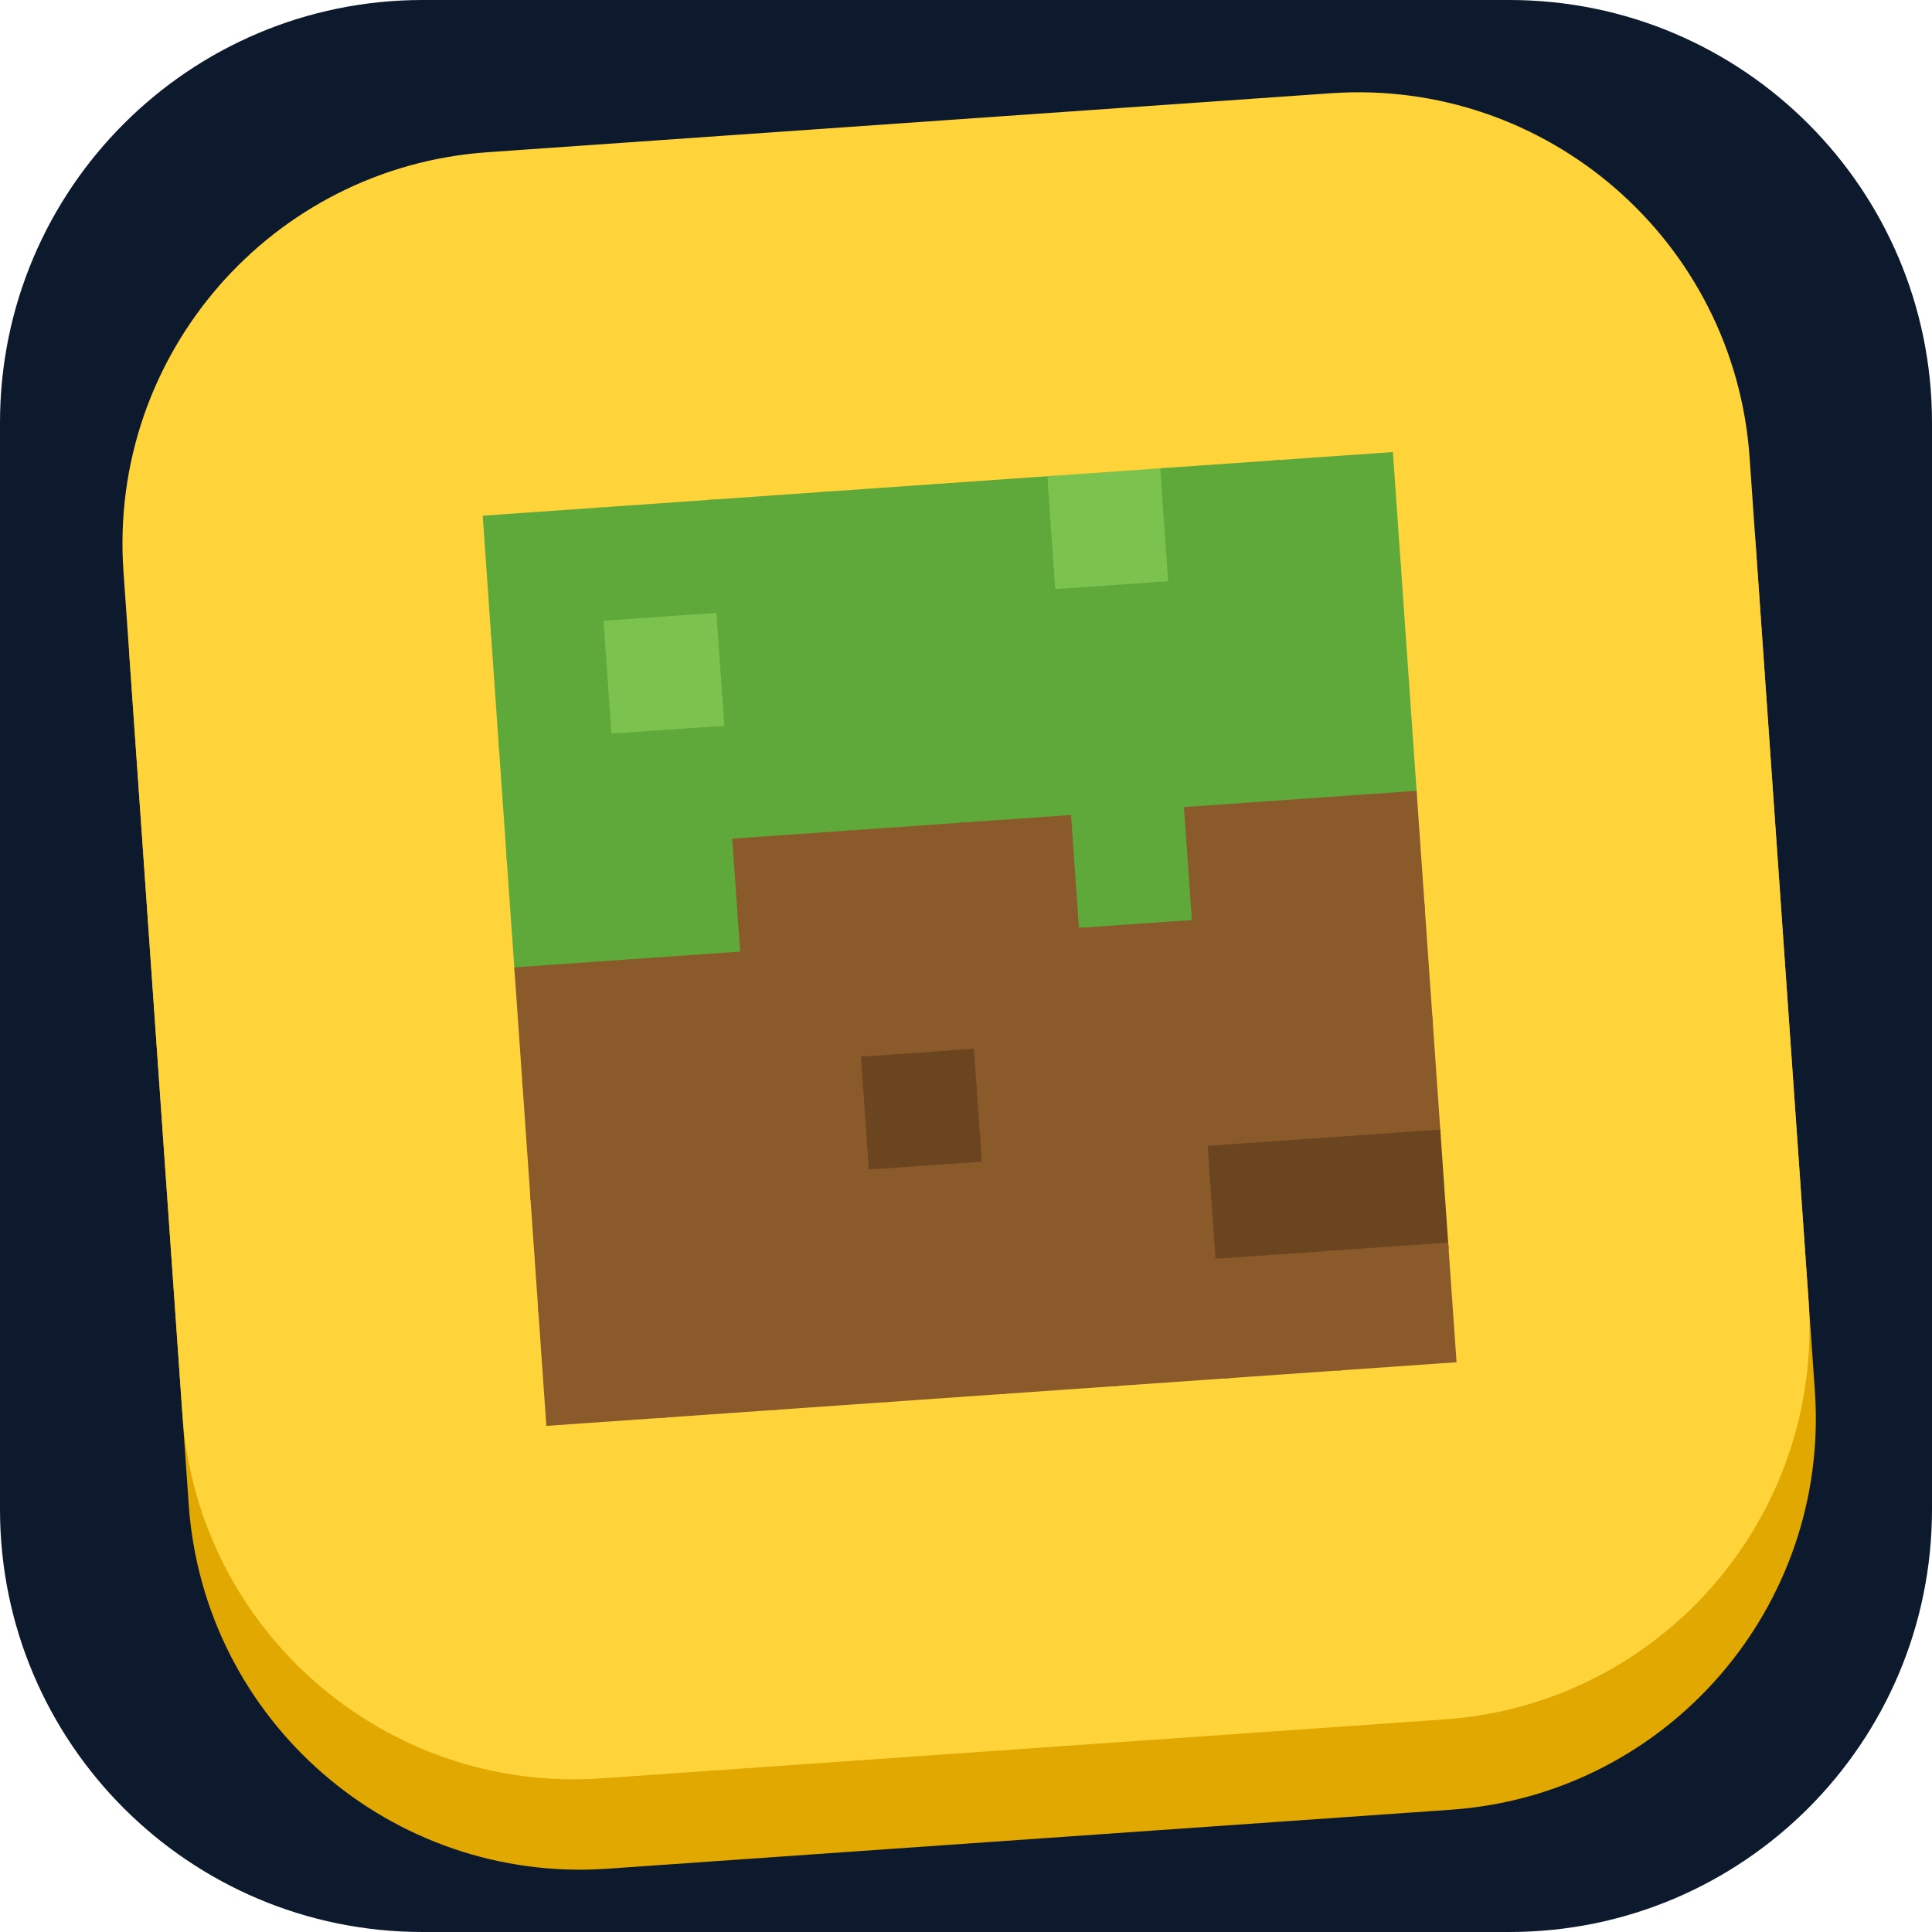
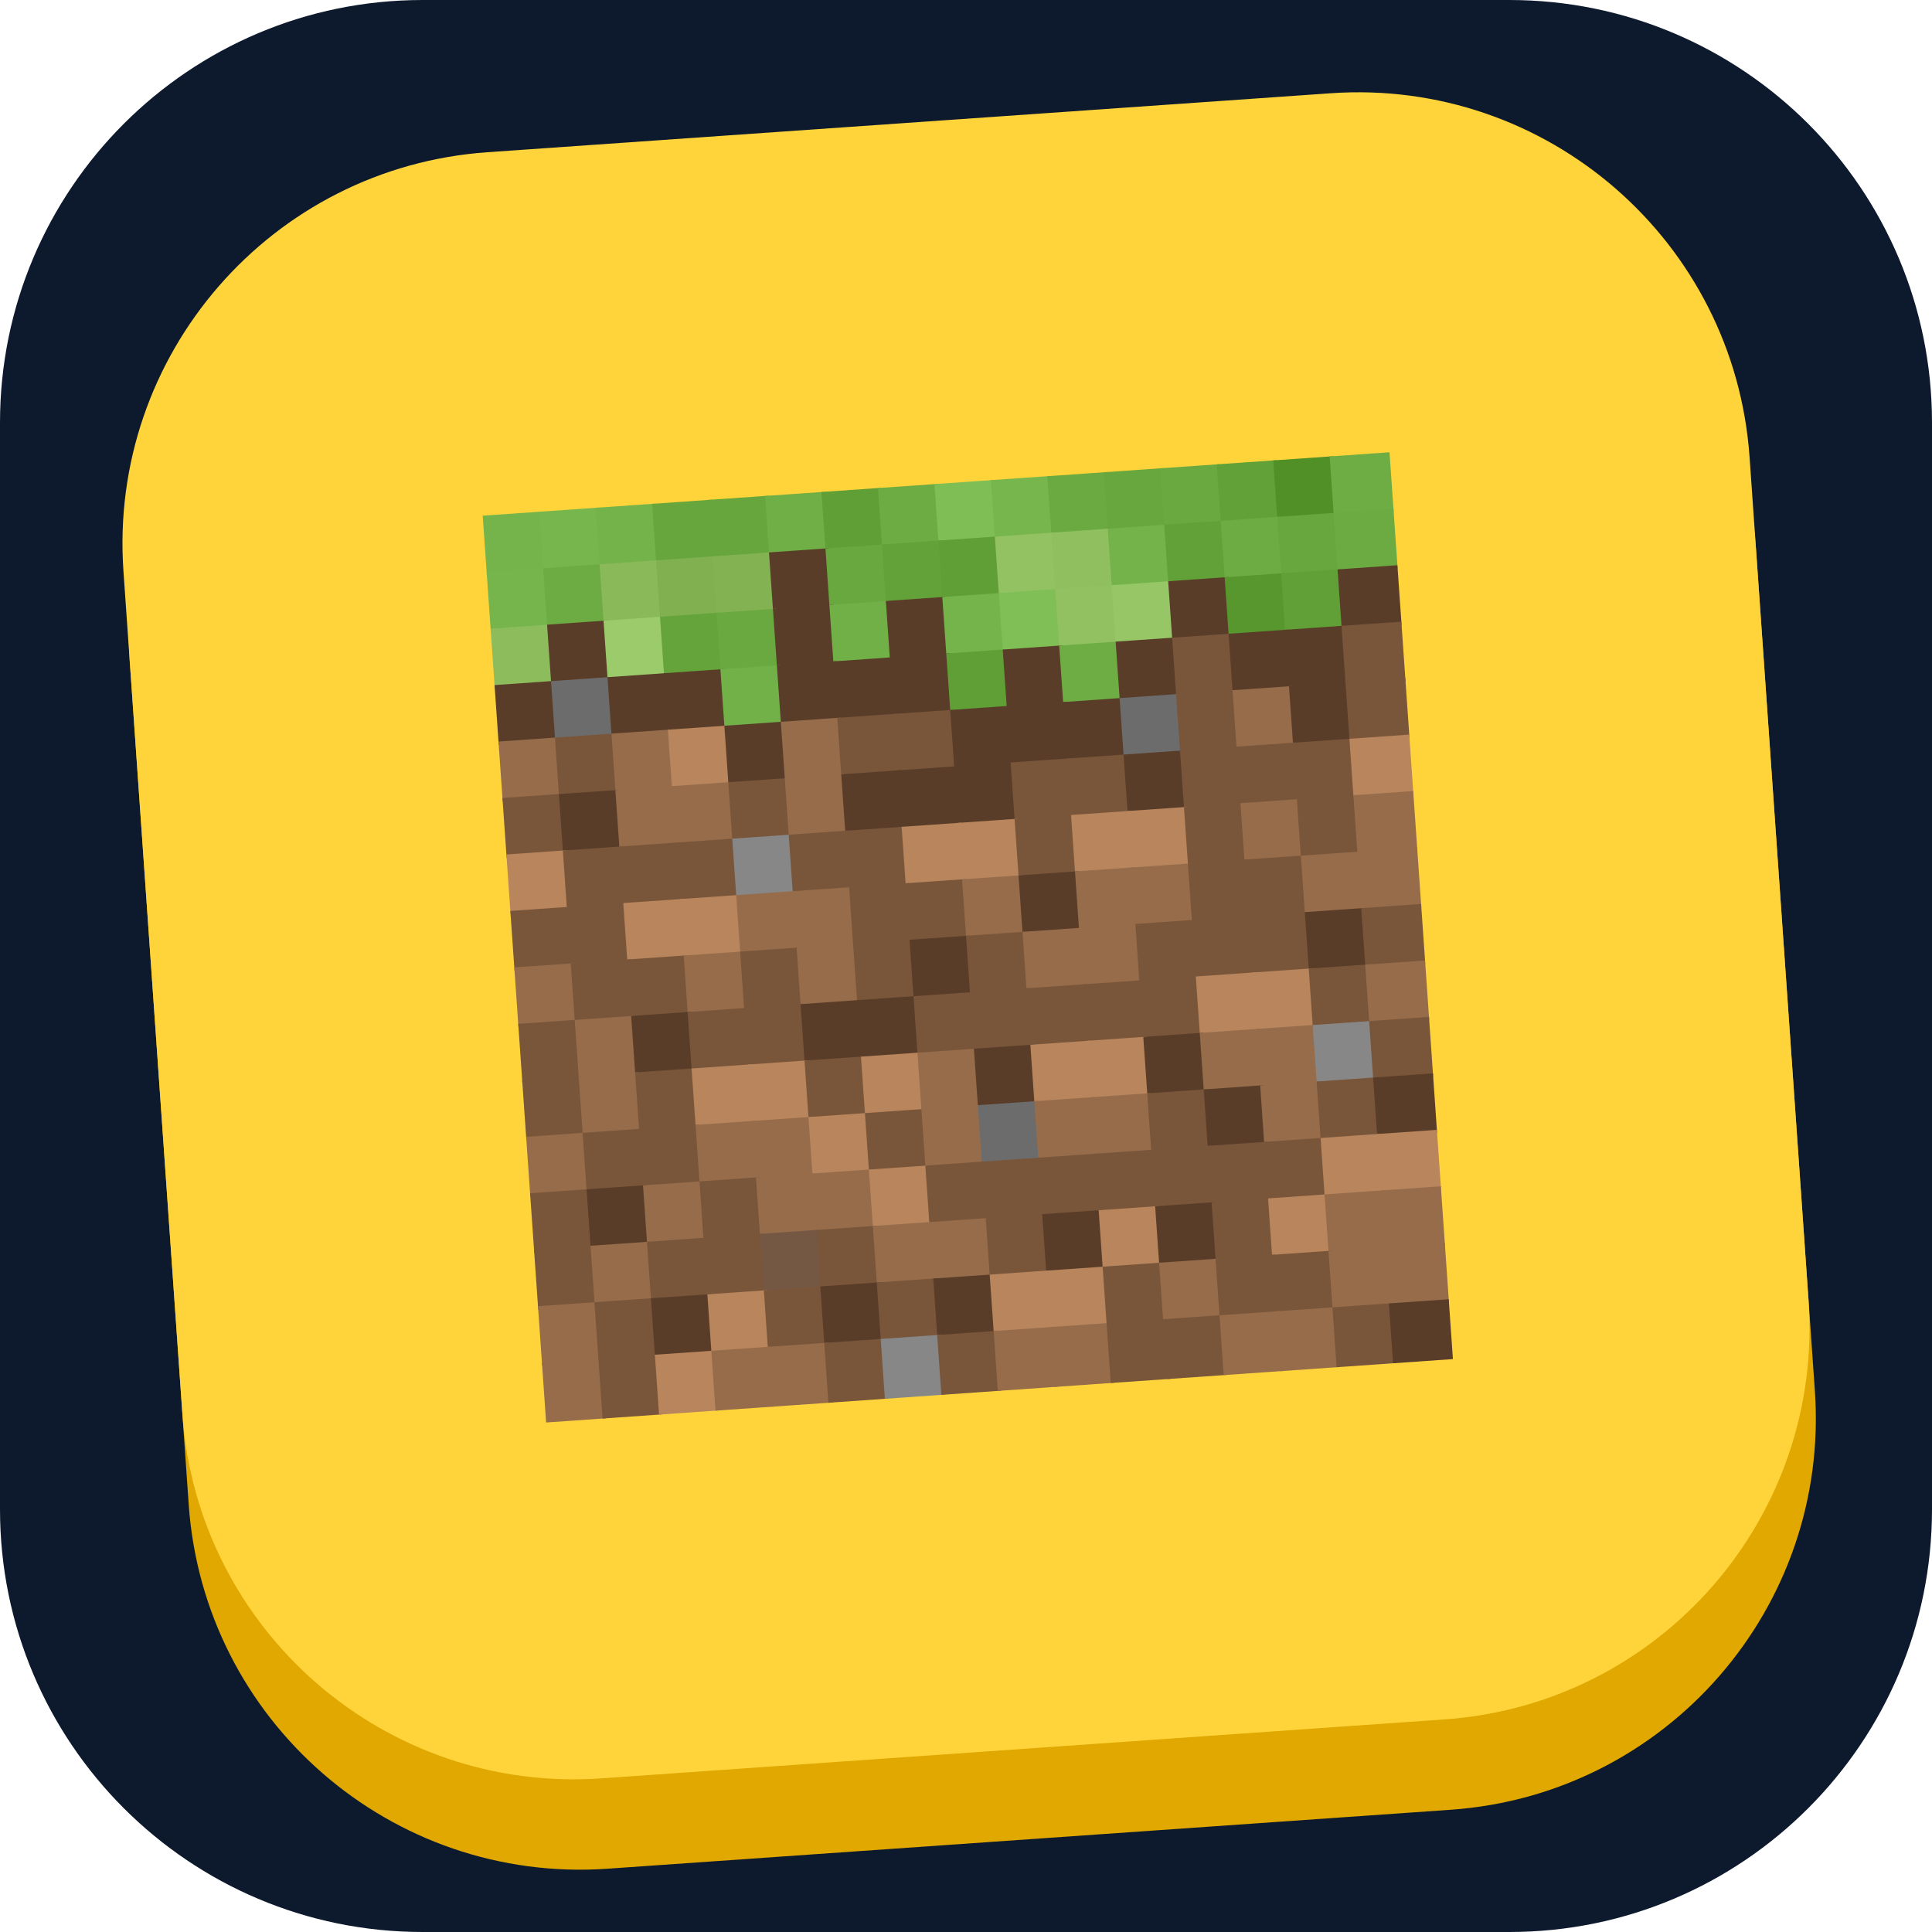
<svg xmlns="http://www.w3.org/2000/svg" viewBox="0 0 64 64">
  <rect width="64" height="64" rx="14" fill="#0d1a2d" />
  <g transform="rotate(-4 32 31)">
    <rect x="5" y="7" width="54" height="54" rx="13" fill="#e0a800" />
    <rect x="5" y="4" width="54" height="54" rx="13" fill="#ffd43b" />
-     <g transform="translate(17 16) scale(3.75)">
-       <rect x="0" y="0" width="1.06" height="1.06" fill="rgb(95,168,58)" />
-       <rect x="1" y="0" width="1.06" height="1.06" fill="rgb(95,168,58)" />
-       <rect x="2" y="0" width="1.06" height="1.06" fill="rgb(95,168,58)" />
-       <rect x="3" y="0" width="1.06" height="1.06" fill="rgb(95,168,58)" />
-       <rect x="4" y="0" width="1.06" height="1.06" fill="rgb(95,168,58)" />
-       <rect x="5" y="0" width="1.06" height="1.06" fill="rgb(124,194,78)" />
-       <rect x="6" y="0" width="1.06" height="1.06" fill="rgb(95,168,58)" />
-       <rect x="7" y="0" width="1.06" height="1.06" fill="rgb(95,168,58)" />
-       <rect x="0" y="1" width="1.06" height="1.06" fill="rgb(95,168,58)" />
-       <rect x="1" y="1" width="1.06" height="1.06" fill="rgb(124,194,78)" />
-       <rect x="2" y="1" width="1.06" height="1.06" fill="rgb(95,168,58)" />
-       <rect x="3" y="1" width="1.06" height="1.06" fill="rgb(95,168,58)" />
-       <rect x="4" y="1" width="1.06" height="1.06" fill="rgb(95,168,58)" />
-       <rect x="5" y="1" width="1.06" height="1.06" fill="rgb(95,168,58)" />
-       <rect x="6" y="1" width="1.06" height="1.06" fill="rgb(95,168,58)" />
-       <rect x="7" y="1" width="1.06" height="1.06" fill="rgb(95,168,58)" />
-       <rect x="0" y="2" width="1.06" height="1.06" fill="rgb(95,168,58)" />
-       <rect x="1" y="2" width="1.06" height="1.06" fill="rgb(95,168,58)" />
-       <rect x="2" y="2" width="1.06" height="1.06" fill="rgb(95,168,58)" />
-       <rect x="3" y="2" width="1.06" height="1.06" fill="rgb(95,168,58)" />
-       <rect x="4" y="2" width="1.06" height="1.06" fill="rgb(95,168,58)" />
-       <rect x="5" y="2" width="1.06" height="1.06" fill="rgb(95,168,58)" />
-       <rect x="6" y="2" width="1.06" height="1.06" fill="rgb(95,168,58)" />
-       <rect x="7" y="2" width="1.06" height="1.06" fill="rgb(95,168,58)" />
-       <rect x="0" y="3" width="1.06" height="1.06" fill="rgb(95,168,58)" />
-       <rect x="1" y="3" width="1.06" height="1.06" fill="rgb(95,168,58)" />
-       <rect x="2" y="3" width="1.06" height="1.06" fill="rgb(139,90,43)" />
-       <rect x="3" y="3" width="1.06" height="1.06" fill="rgb(139,90,43)" />
-       <rect x="4" y="3" width="1.06" height="1.06" fill="rgb(139,90,43)" />
-       <rect x="5" y="3" width="1.06" height="1.06" fill="rgb(95,168,58)" />
-       <rect x="6" y="3" width="1.06" height="1.06" fill="rgb(139,90,43)" />
-       <rect x="7" y="3" width="1.06" height="1.06" fill="rgb(139,90,43)" />
-       <rect x="0" y="4" width="1.06" height="1.06" fill="rgb(139,90,43)" />
-       <rect x="1" y="4" width="1.06" height="1.06" fill="rgb(139,90,43)" />
-       <rect x="2" y="4" width="1.06" height="1.06" fill="rgb(139,90,43)" />
-       <rect x="3" y="4" width="1.06" height="1.06" fill="rgb(139,90,43)" />
-       <rect x="4" y="4" width="1.06" height="1.06" fill="rgb(139,90,43)" />
-       <rect x="5" y="4" width="1.06" height="1.06" fill="rgb(139,90,43)" />
-       <rect x="6" y="4" width="1.06" height="1.06" fill="rgb(139,90,43)" />
-       <rect x="7" y="4" width="1.06" height="1.06" fill="rgb(139,90,43)" />
-       <rect x="0" y="5" width="1.06" height="1.06" fill="rgb(139,90,43)" />
-       <rect x="1" y="5" width="1.06" height="1.06" fill="rgb(139,90,43)" />
-       <rect x="2" y="5" width="1.06" height="1.06" fill="rgb(139,90,43)" />
-       <rect x="3" y="5" width="1.06" height="1.06" fill="rgb(107,68,32)" />
-       <rect x="4" y="5" width="1.06" height="1.06" fill="rgb(139,90,43)" />
-       <rect x="5" y="5" width="1.06" height="1.06" fill="rgb(139,90,43)" />
-       <rect x="6" y="5" width="1.06" height="1.06" fill="rgb(139,90,43)" />
-       <rect x="7" y="5" width="1.06" height="1.06" fill="rgb(139,90,43)" />
-       <rect x="0" y="6" width="1.06" height="1.06" fill="rgb(139,90,43)" />
-       <rect x="1" y="6" width="1.06" height="1.06" fill="rgb(139,90,43)" />
-       <rect x="2" y="6" width="1.06" height="1.06" fill="rgb(139,90,43)" />
-       <rect x="3" y="6" width="1.06" height="1.06" fill="rgb(139,90,43)" />
-       <rect x="4" y="6" width="1.06" height="1.06" fill="rgb(139,90,43)" />
-       <rect x="5" y="6" width="1.06" height="1.06" fill="rgb(139,90,43)" />
-       <rect x="6" y="6" width="1.06" height="1.06" fill="rgb(107,68,32)" />
-       <rect x="7" y="6" width="1.06" height="1.06" fill="rgb(107,68,32)" />
-       <rect x="0" y="7" width="1.06" height="1.06" fill="rgb(139,90,43)" />
-       <rect x="1" y="7" width="1.06" height="1.06" fill="rgb(139,90,43)" />
-       <rect x="2" y="7" width="1.06" height="1.06" fill="rgb(139,90,43)" />
-       <rect x="3" y="7" width="1.06" height="1.06" fill="rgb(139,90,43)" />
-       <rect x="4" y="7" width="1.06" height="1.06" fill="rgb(139,90,43)" />
-       <rect x="5" y="7" width="1.06" height="1.06" fill="rgb(139,90,43)" />
-       <rect x="6" y="7" width="1.06" height="1.06" fill="rgb(139,90,43)" />
-       <rect x="7" y="7" width="1.06" height="1.06" fill="rgb(139,90,43)" />
+     <g transform="translate(17 16) scale(1.875)">
+       <rect x="0" y="0" width="1.06" height="1.06" fill="#74b44a" />
+       <rect x="1" y="0" width="1.06" height="1.06" fill="#76b64c" />
+       <rect x="2" y="0" width="1.06" height="1.06" fill="#73b349" />
+       <rect x="3" y="0" width="1.06" height="1.06" fill="#66a63c" />
+       <rect x="4" y="0" width="1.06" height="1.06" fill="#66a63c" />
+       <rect x="5" y="0" width="1.06" height="1.06" fill="#6faf45" />
+       <rect x="6" y="0" width="1.06" height="1.06" fill="#5f9f35" />
+       <rect x="7" y="0" width="1.06" height="1.06" fill="#6cac42" />
+       <rect x="8" y="0" width="1.06" height="1.06" fill="#7ebe54" />
+       <rect x="9" y="0" width="1.06" height="1.06" fill="#76b64c" />
+       <rect x="10" y="0" width="1.06" height="1.06" fill="#6aaa40" />
+       <rect x="11" y="0" width="1.06" height="1.06" fill="#67a73d" />
+       <rect x="12" y="0" width="1.06" height="1.06" fill="#69a93f" />
+       <rect x="13" y="0" width="1.06" height="1.06" fill="#61a137" />
+       <rect x="14" y="0" width="1.06" height="1.06" fill="#509026" />
+       <rect x="15" y="0" width="1.06" height="1.06" fill="#6dad43" />
+       <rect x="0" y="1" width="1.06" height="1.06" fill="#75b54b" />
+       <rect x="1" y="1" width="1.06" height="1.06" fill="#6cac42" />
+       <rect x="2" y="1" width="1.06" height="1.06" fill="#8ab95a" />
+       <rect x="3" y="1" width="1.06" height="1.06" fill="#81b051" />
+       <rect x="4" y="1" width="1.06" height="1.06" fill="#83b253" />
+       <rect x="5" y="1" width="1.06" height="1.06" fill="#593d29" />
+       <rect x="6" y="1" width="1.06" height="1.06" fill="#68a83e" />
+       <rect x="7" y="1" width="1.06" height="1.06" fill="#62a238" />
+       <rect x="8" y="1" width="1.06" height="1.06" fill="#5f9f35" />
+       <rect x="9" y="1" width="1.06" height="1.06" fill="#93c263" />
+       <rect x="10" y="1" width="1.06" height="1.06" fill="#90bf60" />
+       <rect x="11" y="1" width="1.06" height="1.06" fill="#73b349" />
+       <rect x="12" y="1" width="1.06" height="1.06" fill="#61a137" />
+       <rect x="13" y="1" width="1.06" height="1.06" fill="#6cac42" />
+       <rect x="14" y="1" width="1.06" height="1.06" fill="#67a73d" />
+       <rect x="15" y="1" width="1.06" height="1.06" fill="#6bab41" />
+       <rect x="0" y="2" width="1.06" height="1.06" fill="#8dbc5d" />
+       <rect x="1" y="2" width="1.06" height="1.06" fill="#593d29" />
+       <rect x="2" y="2" width="1.06" height="1.06" fill="#9ccb6c" />
+       <rect x="3" y="2" width="1.06" height="1.06" fill="#64a43a" />
+       <rect x="4" y="2" width="1.06" height="1.06" fill="#69a93f" />
+       <rect x="5" y="2" width="1.06" height="1.06" fill="#593d29" />
+       <rect x="6" y="2" width="1.06" height="1.06" fill="#70b046" />
+       <rect x="7" y="2" width="1.06" height="1.06" fill="#593d29" />
+       <rect x="8" y="2" width="1.06" height="1.06" fill="#74b44a" />
+       <rect x="9" y="2" width="1.06" height="1.06" fill="#7fbf55" />
+       <rect x="10" y="2" width="1.06" height="1.06" fill="#92c162" />
+       <rect x="11" y="2" width="1.06" height="1.06" fill="#97c667" />
+       <rect x="12" y="2" width="1.06" height="1.06" fill="#593d29" />
+       <rect x="13" y="2" width="1.06" height="1.06" fill="#57972d" />
+       <rect x="14" y="2" width="1.06" height="1.06" fill="#60a036" />
+       <rect x="15" y="2" width="1.06" height="1.06" fill="#593d29" />
+       <rect x="0" y="3" width="1.06" height="1.06" fill="#593d29" />
+       <rect x="1" y="3" width="1.06" height="1.06" fill="#6c6c6c" />
+       <rect x="2" y="3" width="1.06" height="1.06" fill="#593d29" />
+       <rect x="3" y="3" width="1.06" height="1.06" fill="#593d29" />
+       <rect x="4" y="3" width="1.06" height="1.06" fill="#71b147" />
+       <rect x="5" y="3" width="1.06" height="1.06" fill="#593d29" />
+       <rect x="6" y="3" width="1.06" height="1.06" fill="#593d29" />
+       <rect x="7" y="3" width="1.06" height="1.06" fill="#593d29" />
+       <rect x="8" y="3" width="1.06" height="1.06" fill="#5f9f35" />
+       <rect x="9" y="3" width="1.06" height="1.06" fill="#593d29" />
+       <rect x="10" y="3" width="1.06" height="1.06" fill="#6dad43" />
+       <rect x="11" y="3" width="1.06" height="1.06" fill="#593d29" />
+       <rect x="12" y="3" width="1.06" height="1.06" fill="#79553a" />
+       <rect x="13" y="3" width="1.06" height="1.06" fill="#593d29" />
+       <rect x="14" y="3" width="1.06" height="1.06" fill="#593d29" />
+       <rect x="15" y="3" width="1.06" height="1.06" fill="#79553a" />
+       <rect x="0" y="4" width="1.06" height="1.06" fill="#966c4a" />
+       <rect x="1" y="4" width="1.06" height="1.06" fill="#79553a" />
+       <rect x="2" y="4" width="1.06" height="1.06" fill="#966c4a" />
+       <rect x="3" y="4" width="1.06" height="1.06" fill="#b9855c" />
+       <rect x="4" y="4" width="1.06" height="1.06" fill="#593d29" />
+       <rect x="5" y="4" width="1.06" height="1.06" fill="#966c4a" />
+       <rect x="6" y="4" width="1.06" height="1.06" fill="#79553a" />
+       <rect x="7" y="4" width="1.06" height="1.06" fill="#79553a" />
+       <rect x="8" y="4" width="1.06" height="1.06" fill="#593d29" />
+       <rect x="9" y="4" width="1.06" height="1.06" fill="#593d29" />
+       <rect x="10" y="4" width="1.06" height="1.06" fill="#593d29" />
+       <rect x="11" y="4" width="1.06" height="1.06" fill="#6c6c6c" />
+       <rect x="12" y="4" width="1.06" height="1.06" fill="#79553a" />
+       <rect x="13" y="4" width="1.06" height="1.06" fill="#966c4a" />
+       <rect x="14" y="4" width="1.06" height="1.06" fill="#593d29" />
+       <rect x="15" y="4" width="1.06" height="1.06" fill="#79553a" />
+       <rect x="0" y="5" width="1.06" height="1.06" fill="#79553a" />
+       <rect x="1" y="5" width="1.06" height="1.06" fill="#593d29" />
+       <rect x="2" y="5" width="1.06" height="1.06" fill="#966c4a" />
+       <rect x="3" y="5" width="1.06" height="1.06" fill="#966c4a" />
+       <rect x="4" y="5" width="1.06" height="1.06" fill="#79553a" />
+       <rect x="5" y="5" width="1.06" height="1.06" fill="#966c4a" />
+       <rect x="6" y="5" width="1.06" height="1.06" fill="#593d29" />
+       <rect x="7" y="5" width="1.06" height="1.06" fill="#593d29" />
+       <rect x="8" y="5" width="1.06" height="1.06" fill="#593d29" />
+       <rect x="9" y="5" width="1.06" height="1.06" fill="#79553a" />
+       <rect x="10" y="5" width="1.06" height="1.06" fill="#79553a" />
+       <rect x="11" y="5" width="1.06" height="1.06" fill="#593d29" />
+       <rect x="12" y="5" width="1.06" height="1.06" fill="#79553a" />
+       <rect x="13" y="5" width="1.06" height="1.06" fill="#79553a" />
+       <rect x="14" y="5" width="1.06" height="1.06" fill="#79553a" />
+       <rect x="15" y="5" width="1.06" height="1.06" fill="#b9855c" />
+       <rect x="0" y="6" width="1.06" height="1.06" fill="#b9855c" />
+       <rect x="1" y="6" width="1.06" height="1.06" fill="#79553a" />
+       <rect x="2" y="6" width="1.06" height="1.06" fill="#79553a" />
+       <rect x="3" y="6" width="1.06" height="1.06" fill="#79553a" />
+       <rect x="4" y="6" width="1.06" height="1.06" fill="#878787" />
+       <rect x="5" y="6" width="1.06" height="1.06" fill="#79553a" />
+       <rect x="6" y="6" width="1.06" height="1.06" fill="#79553a" />
+       <rect x="7" y="6" width="1.06" height="1.06" fill="#b9855c" />
+       <rect x="8" y="6" width="1.06" height="1.06" fill="#b9855c" />
+       <rect x="9" y="6" width="1.06" height="1.06" fill="#79553a" />
+       <rect x="10" y="6" width="1.06" height="1.06" fill="#b9855c" />
+       <rect x="11" y="6" width="1.06" height="1.06" fill="#b9855c" />
+       <rect x="12" y="6" width="1.06" height="1.06" fill="#79553a" />
+       <rect x="13" y="6" width="1.06" height="1.06" fill="#966c4a" />
+       <rect x="14" y="6" width="1.06" height="1.06" fill="#79553a" />
+       <rect x="15" y="6" width="1.06" height="1.06" fill="#966c4a" />
+       <rect x="0" y="7" width="1.06" height="1.06" fill="#79553a" />
+       <rect x="1" y="7" width="1.06" height="1.06" fill="#79553a" />
+       <rect x="2" y="7" width="1.06" height="1.06" fill="#b9855c" />
+       <rect x="3" y="7" width="1.06" height="1.06" fill="#b9855c" />
+       <rect x="4" y="7" width="1.06" height="1.06" fill="#966c4a" />
+       <rect x="5" y="7" width="1.06" height="1.06" fill="#966c4a" />
+       <rect x="6" y="7" width="1.06" height="1.06" fill="#79553a" />
+       <rect x="7" y="7" width="1.06" height="1.06" fill="#79553a" />
+       <rect x="8" y="7" width="1.06" height="1.06" fill="#966c4a" />
+       <rect x="9" y="7" width="1.06" height="1.06" fill="#593d29" />
+       <rect x="10" y="7" width="1.06" height="1.06" fill="#966c4a" />
+       <rect x="11" y="7" width="1.06" height="1.06" fill="#966c4a" />
+       <rect x="12" y="7" width="1.06" height="1.06" fill="#79553a" />
+       <rect x="13" y="7" width="1.06" height="1.06" fill="#79553a" />
+       <rect x="14" y="7" width="1.06" height="1.06" fill="#966c4a" />
+       <rect x="15" y="7" width="1.06" height="1.06" fill="#966c4a" />
+       <rect x="0" y="8" width="1.06" height="1.06" fill="#966c4a" />
+       <rect x="1" y="8" width="1.06" height="1.06" fill="#79553a" />
+       <rect x="2" y="8" width="1.06" height="1.06" fill="#79553a" />
+       <rect x="3" y="8" width="1.06" height="1.06" fill="#966c4a" />
+       <rect x="4" y="8" width="1.06" height="1.06" fill="#79553a" />
+       <rect x="5" y="8" width="1.06" height="1.06" fill="#966c4a" />
+       <rect x="6" y="8" width="1.06" height="1.06" fill="#79553a" />
+       <rect x="7" y="8" width="1.06" height="1.06" fill="#593d29" />
+       <rect x="8" y="8" width="1.06" height="1.06" fill="#79553a" />
+       <rect x="9" y="8" width="1.06" height="1.06" fill="#966c4a" />
+       <rect x="10" y="8" width="1.06" height="1.06" fill="#966c4a" />
+       <rect x="11" y="8" width="1.06" height="1.06" fill="#79553a" />
+       <rect x="12" y="8" width="1.06" height="1.06" fill="#79553a" />
+       <rect x="13" y="8" width="1.06" height="1.06" fill="#79553a" />
+       <rect x="14" y="8" width="1.06" height="1.06" fill="#593d29" />
+       <rect x="15" y="8" width="1.06" height="1.06" fill="#79553a" />
+       <rect x="0" y="9" width="1.06" height="1.06" fill="#79553a" />
+       <rect x="1" y="9" width="1.06" height="1.06" fill="#966c4a" />
+       <rect x="2" y="9" width="1.06" height="1.06" fill="#593d29" />
+       <rect x="3" y="9" width="1.06" height="1.06" fill="#79553a" />
+       <rect x="4" y="9" width="1.06" height="1.06" fill="#79553a" />
+       <rect x="5" y="9" width="1.06" height="1.06" fill="#593d29" />
+       <rect x="6" y="9" width="1.06" height="1.06" fill="#593d29" />
+       <rect x="7" y="9" width="1.06" height="1.06" fill="#79553a" />
+       <rect x="8" y="9" width="1.06" height="1.06" fill="#79553a" />
+       <rect x="9" y="9" width="1.06" height="1.06" fill="#79553a" />
+       <rect x="10" y="9" width="1.06" height="1.06" fill="#79553a" />
+       <rect x="11" y="9" width="1.06" height="1.06" fill="#79553a" />
+       <rect x="12" y="9" width="1.06" height="1.06" fill="#b9855c" />
+       <rect x="13" y="9" width="1.06" height="1.06" fill="#b9855c" />
+       <rect x="14" y="9" width="1.06" height="1.06" fill="#79553a" />
+       <rect x="15" y="9" width="1.06" height="1.06" fill="#966c4a" />
+       <rect x="0" y="10" width="1.06" height="1.06" fill="#79553a" />
+       <rect x="1" y="10" width="1.06" height="1.06" fill="#966c4a" />
+       <rect x="2" y="10" width="1.06" height="1.06" fill="#79553a" />
+       <rect x="3" y="10" width="1.06" height="1.06" fill="#b9855c" />
+       <rect x="4" y="10" width="1.06" height="1.06" fill="#b9855c" />
+       <rect x="5" y="10" width="1.06" height="1.06" fill="#79553a" />
+       <rect x="6" y="10" width="1.06" height="1.06" fill="#b9855c" />
+       <rect x="7" y="10" width="1.06" height="1.06" fill="#966c4a" />
+       <rect x="8" y="10" width="1.06" height="1.06" fill="#593d29" />
+       <rect x="9" y="10" width="1.06" height="1.06" fill="#b9855c" />
+       <rect x="10" y="10" width="1.06" height="1.06" fill="#b9855c" />
+       <rect x="11" y="10" width="1.06" height="1.06" fill="#593d29" />
+       <rect x="12" y="10" width="1.06" height="1.06" fill="#966c4a" />
+       <rect x="13" y="10" width="1.06" height="1.06" fill="#966c4a" />
+       <rect x="14" y="10" width="1.06" height="1.06" fill="#878787" />
+       <rect x="15" y="10" width="1.06" height="1.06" fill="#79553a" />
+       <rect x="0" y="11" width="1.06" height="1.06" fill="#966c4a" />
+       <rect x="1" y="11" width="1.06" height="1.06" fill="#79553a" />
+       <rect x="2" y="11" width="1.06" height="1.06" fill="#79553a" />
+       <rect x="3" y="11" width="1.06" height="1.06" fill="#966c4a" />
+       <rect x="4" y="11" width="1.06" height="1.06" fill="#966c4a" />
+       <rect x="5" y="11" width="1.06" height="1.06" fill="#b9855c" />
+       <rect x="6" y="11" width="1.06" height="1.06" fill="#79553a" />
+       <rect x="7" y="11" width="1.06" height="1.06" fill="#966c4a" />
+       <rect x="8" y="11" width="1.06" height="1.06" fill="#6c6c6c" />
+       <rect x="9" y="11" width="1.06" height="1.06" fill="#966c4a" />
+       <rect x="10" y="11" width="1.06" height="1.06" fill="#966c4a" />
+       <rect x="11" y="11" width="1.06" height="1.06" fill="#79553a" />
+       <rect x="12" y="11" width="1.06" height="1.06" fill="#593d29" />
+       <rect x="13" y="11" width="1.06" height="1.06" fill="#966c4a" />
+       <rect x="14" y="11" width="1.06" height="1.06" fill="#79553a" />
+       <rect x="15" y="11" width="1.06" height="1.06" fill="#593d29" />
+       <rect x="0" y="12" width="1.06" height="1.06" fill="#79553a" />
+       <rect x="1" y="12" width="1.06" height="1.06" fill="#593d29" />
+       <rect x="2" y="12" width="1.06" height="1.06" fill="#966c4a" />
+       <rect x="3" y="12" width="1.06" height="1.06" fill="#79553a" />
+       <rect x="4" y="12" width="1.06" height="1.06" fill="#966c4a" />
+       <rect x="5" y="12" width="1.06" height="1.06" fill="#966c4a" />
+       <rect x="6" y="12" width="1.06" height="1.06" fill="#b9855c" />
+       <rect x="7" y="12" width="1.06" height="1.06" fill="#79553a" />
+       <rect x="8" y="12" width="1.06" height="1.06" fill="#79553a" />
+       <rect x="9" y="12" width="1.06" height="1.06" fill="#79553a" />
+       <rect x="10" y="12" width="1.06" height="1.06" fill="#79553a" />
+       <rect x="11" y="12" width="1.06" height="1.06" fill="#79553a" />
+       <rect x="12" y="12" width="1.06" height="1.06" fill="#79553a" />
+       <rect x="13" y="12" width="1.06" height="1.06" fill="#79553a" />
+       <rect x="14" y="12" width="1.06" height="1.06" fill="#b9855c" />
+       <rect x="15" y="12" width="1.06" height="1.06" fill="#b9855c" />
+       <rect x="0" y="13" width="1.06" height="1.06" fill="#79553a" />
+       <rect x="1" y="13" width="1.06" height="1.06" fill="#966c4a" />
+       <rect x="2" y="13" width="1.06" height="1.06" fill="#79553a" />
+       <rect x="3" y="13" width="1.06" height="1.06" fill="#79553a" />
+       <rect x="4" y="13" width="1.06" height="1.06" fill="#745844" />
+       <rect x="5" y="13" width="1.06" height="1.06" fill="#79553a" />
+       <rect x="6" y="13" width="1.06" height="1.06" fill="#966c4a" />
+       <rect x="7" y="13" width="1.06" height="1.06" fill="#966c4a" />
+       <rect x="8" y="13" width="1.06" height="1.06" fill="#79553a" />
+       <rect x="9" y="13" width="1.06" height="1.06" fill="#593d29" />
+       <rect x="10" y="13" width="1.06" height="1.06" fill="#b9855c" />
+       <rect x="11" y="13" width="1.06" height="1.06" fill="#593d29" />
+       <rect x="12" y="13" width="1.06" height="1.06" fill="#79553a" />
+       <rect x="13" y="13" width="1.06" height="1.06" fill="#b9855c" />
+       <rect x="14" y="13" width="1.06" height="1.06" fill="#966c4a" />
+       <rect x="15" y="13" width="1.06" height="1.06" fill="#966c4a" />
+       <rect x="0" y="14" width="1.06" height="1.06" fill="#966c4a" />
+       <rect x="1" y="14" width="1.06" height="1.06" fill="#79553a" />
+       <rect x="2" y="14" width="1.06" height="1.06" fill="#593d29" />
+       <rect x="3" y="14" width="1.06" height="1.06" fill="#b9855c" />
+       <rect x="4" y="14" width="1.06" height="1.06" fill="#79553a" />
+       <rect x="5" y="14" width="1.06" height="1.06" fill="#593d29" />
+       <rect x="6" y="14" width="1.06" height="1.06" fill="#79553a" />
+       <rect x="7" y="14" width="1.06" height="1.06" fill="#593d29" />
+       <rect x="8" y="14" width="1.06" height="1.06" fill="#b9855c" />
+       <rect x="9" y="14" width="1.06" height="1.06" fill="#b9855c" />
+       <rect x="10" y="14" width="1.06" height="1.06" fill="#79553a" />
+       <rect x="11" y="14" width="1.06" height="1.06" fill="#966c4a" />
+       <rect x="12" y="14" width="1.06" height="1.06" fill="#79553a" />
+       <rect x="13" y="14" width="1.06" height="1.06" fill="#79553a" />
+       <rect x="14" y="14" width="1.06" height="1.06" fill="#966c4a" />
+       <rect x="15" y="14" width="1.06" height="1.06" fill="#966c4a" />
+       <rect x="0" y="15" width="1.06" height="1.06" fill="#966c4a" />
+       <rect x="1" y="15" width="1.06" height="1.06" fill="#79553a" />
+       <rect x="2" y="15" width="1.06" height="1.06" fill="#b9855c" />
+       <rect x="3" y="15" width="1.06" height="1.06" fill="#966c4a" />
+       <rect x="4" y="15" width="1.06" height="1.06" fill="#966c4a" />
+       <rect x="5" y="15" width="1.06" height="1.06" fill="#79553a" />
+       <rect x="6" y="15" width="1.06" height="1.06" fill="#878787" />
+       <rect x="7" y="15" width="1.06" height="1.06" fill="#79553a" />
+       <rect x="8" y="15" width="1.06" height="1.06" fill="#966c4a" />
+       <rect x="9" y="15" width="1.06" height="1.06" fill="#966c4a" />
+       <rect x="10" y="15" width="1.06" height="1.06" fill="#79553a" />
+       <rect x="11" y="15" width="1.06" height="1.06" fill="#79553a" />
+       <rect x="12" y="15" width="1.06" height="1.06" fill="#966c4a" />
+       <rect x="13" y="15" width="1.06" height="1.06" fill="#966c4a" />
+       <rect x="14" y="15" width="1.06" height="1.06" fill="#79553a" />
+       <rect x="15" y="15" width="1.06" height="1.06" fill="#593d29" />
    </g>
  </g>
</svg>
